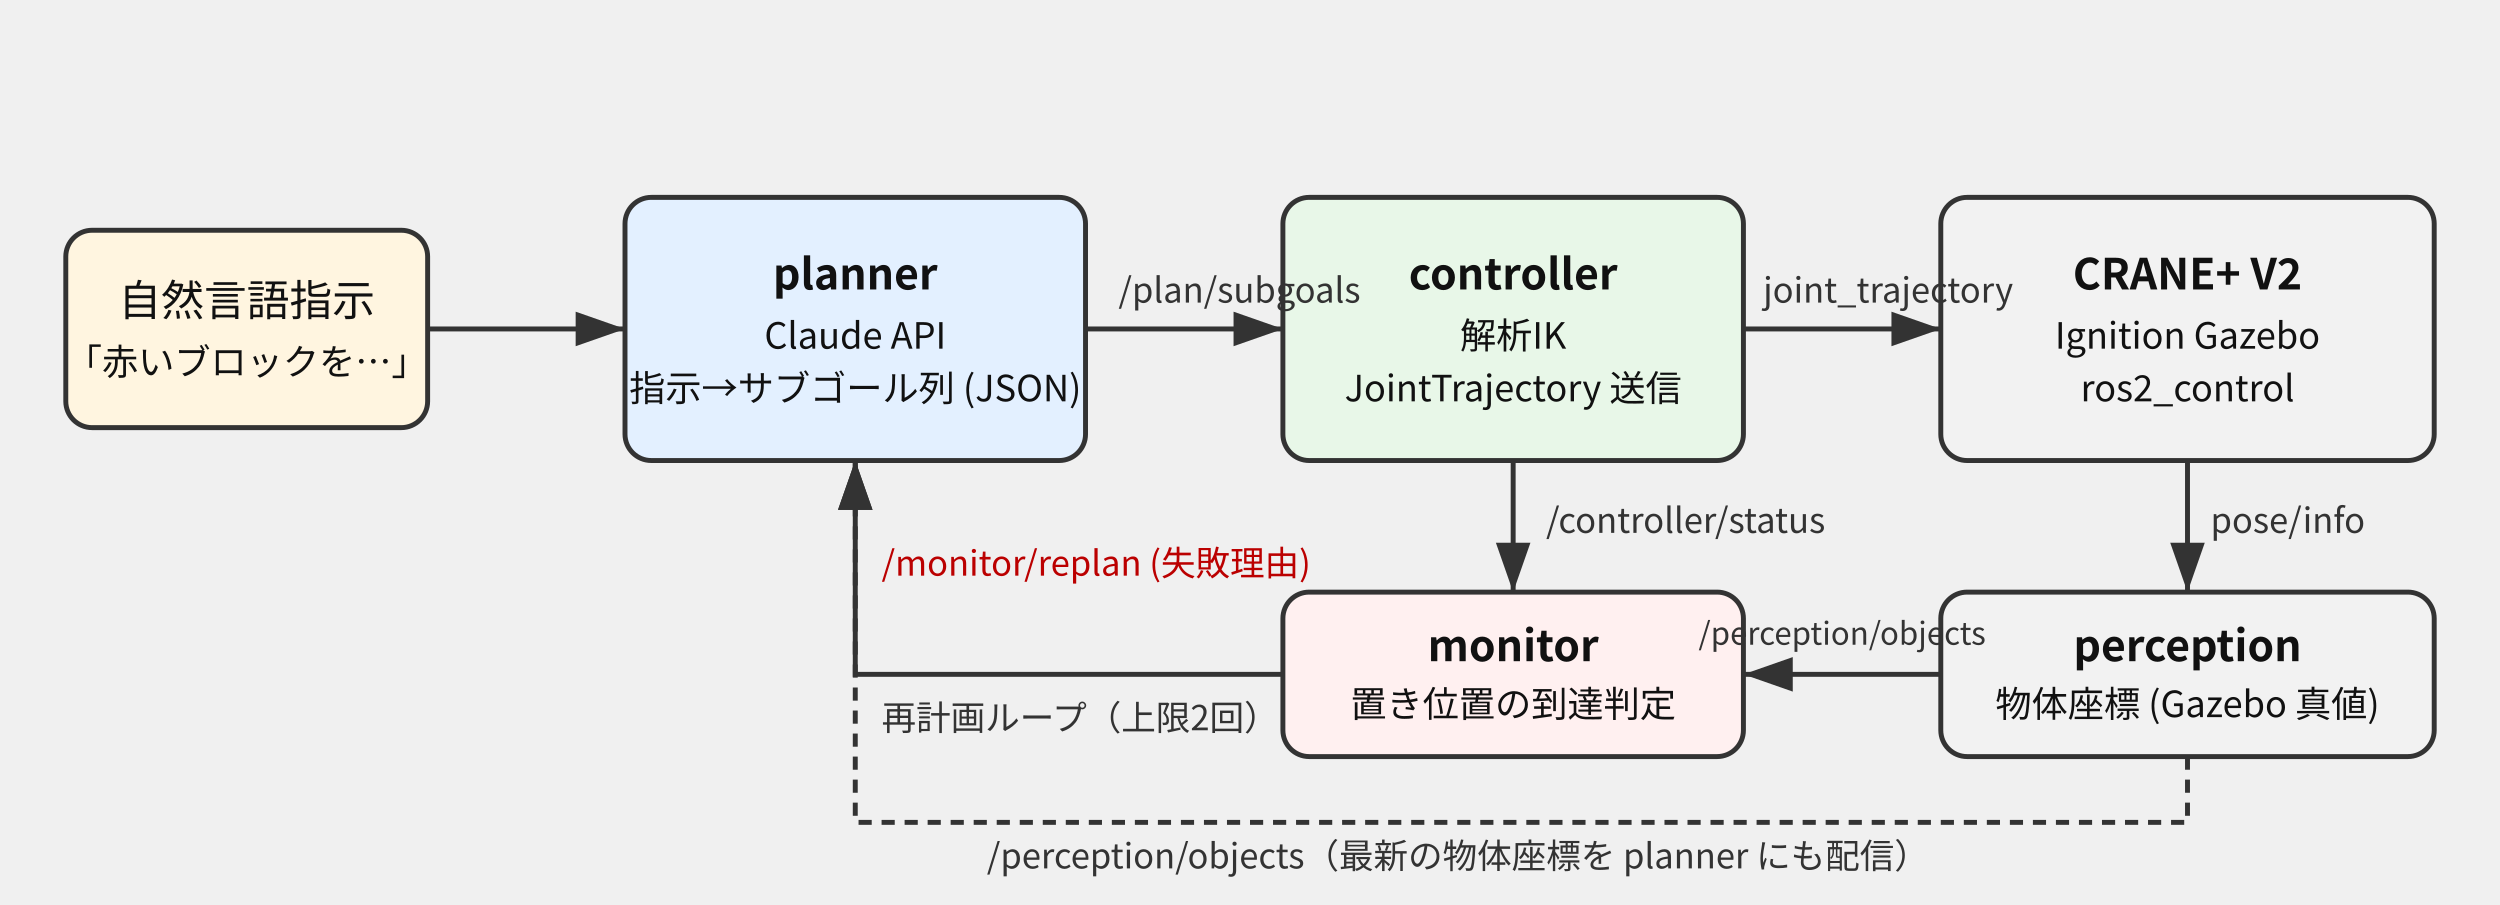
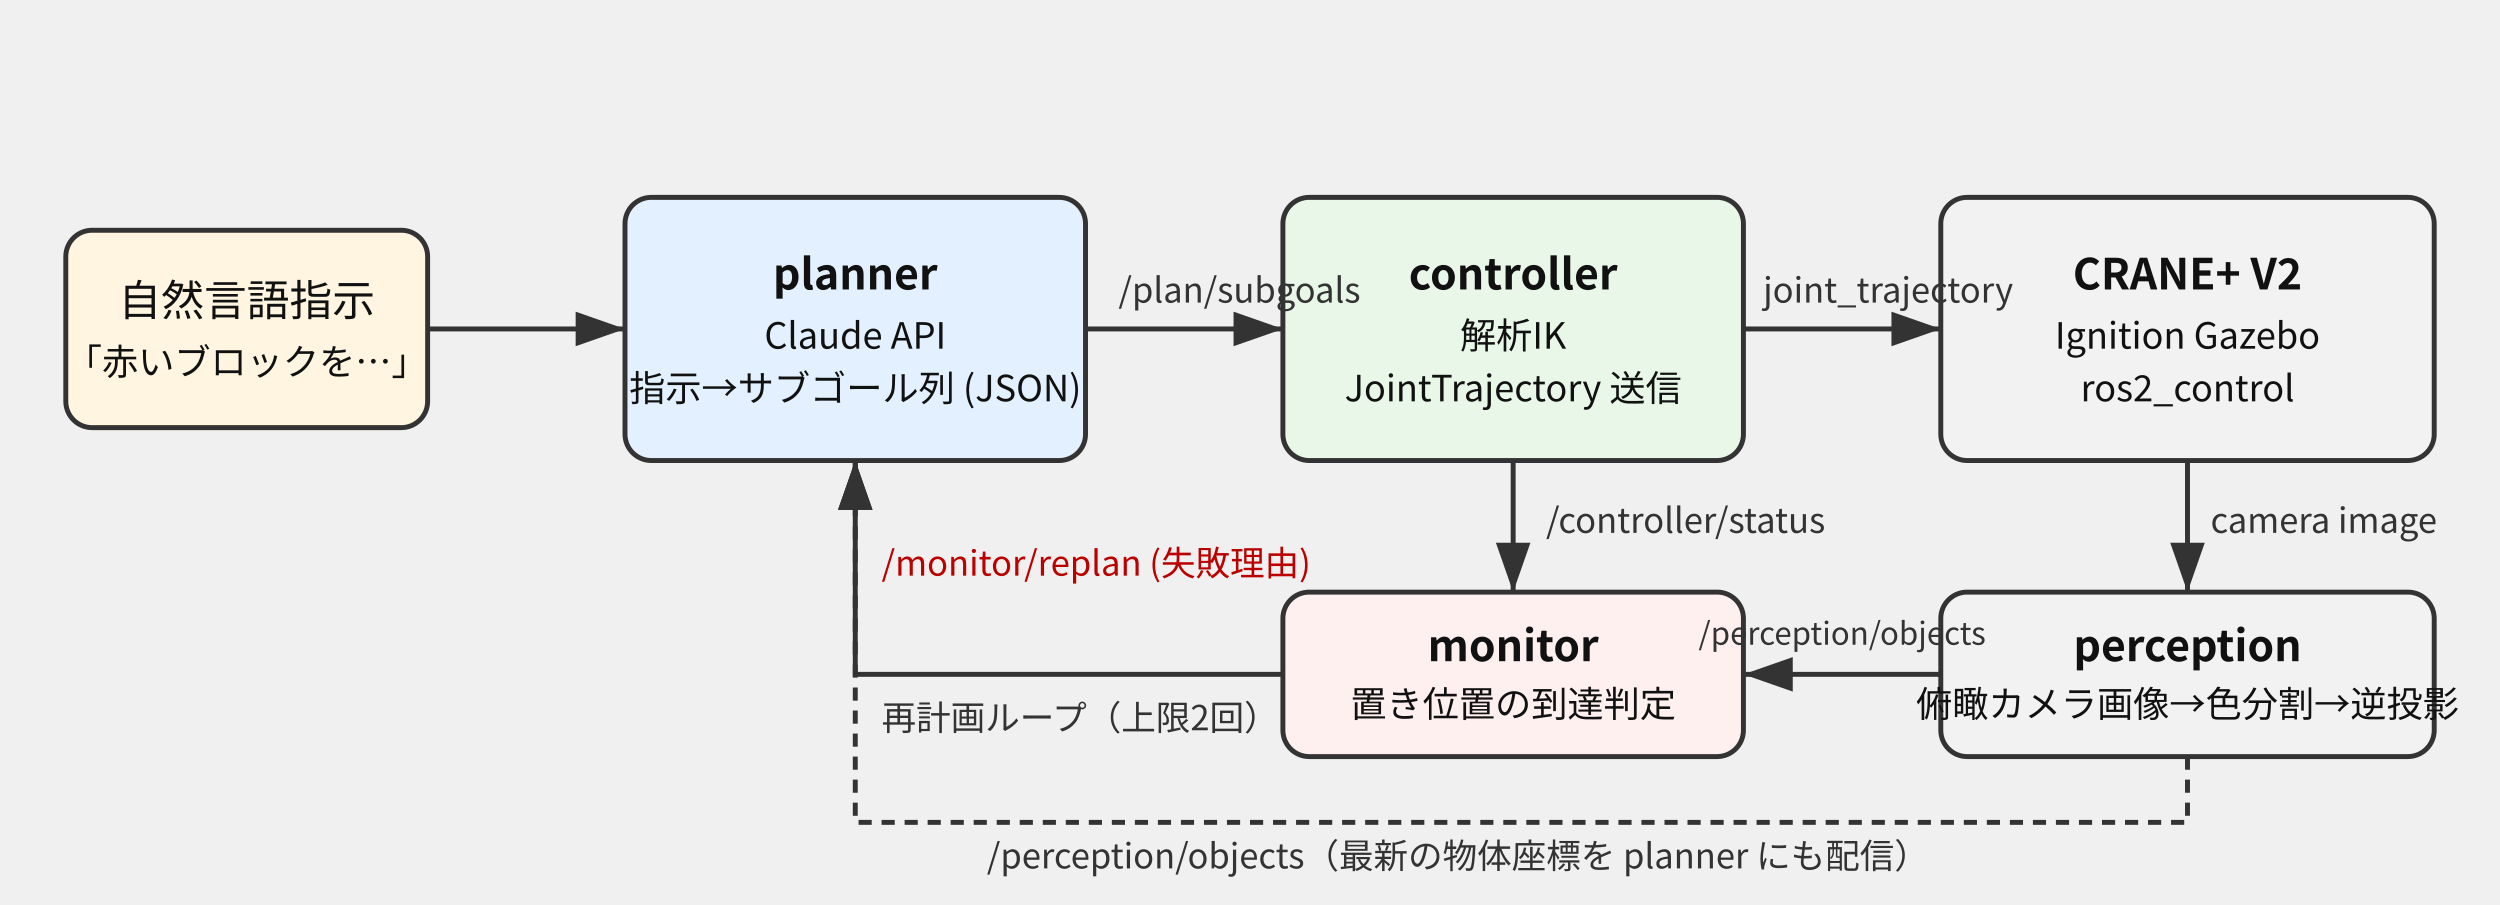
<svg xmlns="http://www.w3.org/2000/svg" width="760" height="275" viewBox="0 0 760 275" font-family="Noto Sans CJK JP, sans-serif" font-size="13">
  <defs>
    <marker id="a" markerWidth="10" markerHeight="7" refX="10" refY="3.5" orient="auto">
      <polygon points="0 0, 10 3.5, 0 7" fill="#333" />
    </marker>
  </defs>
  <g stroke="#333" stroke-width="1.5" fill="#fff">
    <rect x="20" y="70" width="110" height="60" rx="8" fill="#fff5e0" />
    <rect x="190" y="60" width="140" height="80" rx="8" fill="#e3f0ff" />
    <rect x="390" y="60" width="140" height="80" rx="8" fill="#e8f7e8" />
    <rect x="590" y="60" width="150" height="80" rx="8" fill="#f2f2f2" />
    <rect x="390" y="180" width="140" height="50" rx="8" fill="#fff0f0" />
    <rect x="590" y="180" width="150" height="50" rx="8" fill="#f2f2f2" />
  </g>
  <g text-anchor="middle" fill="#111">
    <text x="75" y="96">自然言語指示</text>
    <text x="75" y="114" font-size="11">「赤いブロックを…」</text>
    <text x="260" y="88" font-weight="bold">planner</text>
    <text x="260" y="106" font-size="11">Claude API</text>
    <text x="260" y="122" font-size="11">指示→サブゴール列 (JSON)</text>
    <text x="460" y="88" font-weight="bold">controller</text>
    <text x="460" y="106" font-size="11">解析IK</text>
    <text x="460" y="122" font-size="11">JointTrajectory 送信</text>
    <text x="665" y="88" font-weight="bold">CRANE+ V2</text>
    <text x="665" y="106" font-size="11">Ignition Gazebo</text>
    <text x="665" y="122" font-size="11">ros2_control</text>
    <text x="460" y="201" font-weight="bold">monitor</text>
    <text x="460" y="218" font-size="11">置き位置の到達判定</text>
    <text x="665" y="201" font-weight="bold">perception</text>
-     <text x="665" y="218" font-size="11">物体座標 (Gazebo 真値)</text>
+     <text x="665" y="218" font-size="11">俯瞰カメラ画像→色分割→逆投影</text>
  </g>
  <g stroke="#333" stroke-width="1.5" fill="none" marker-end="url(#a)">
    <path d="M130 100 L190 100" />
    <path d="M330 100 L390 100" />
    <path d="M530 100 L590 100" />
    <path d="M665 140 L665 180" />
    <path d="M590 205 L530 205" />
    <path d="M460 140 L460 180" />
    <path d="M390 205 L260 205 L260 140" />
    <path d="M665 230 L665 250 L260 250 L260 140" stroke-dasharray="4 3" />
  </g>
  <g font-size="10.5" fill="#333">
    <text x="340" y="92">/plan/subgoals</text>
    <text x="536" y="92">joint_trajectory</text>
    <text x="470" y="162">/controller/status</text>
-     <text x="672" y="162">pose/info</text>
+     <text x="672" y="162">camera image</text>
    <text x="560" y="196" text-anchor="middle" font-size="9.5">/perception/objects</text>
    <text x="268" y="175" fill="#b00">/monitor/replan (失敗理由)</text>
    <text x="268" y="222">再計画ループ（上限2回）</text>
    <text x="300" y="264">/perception/objects（最新の物体座標を planner にも配信）</text>
  </g>
</svg>
